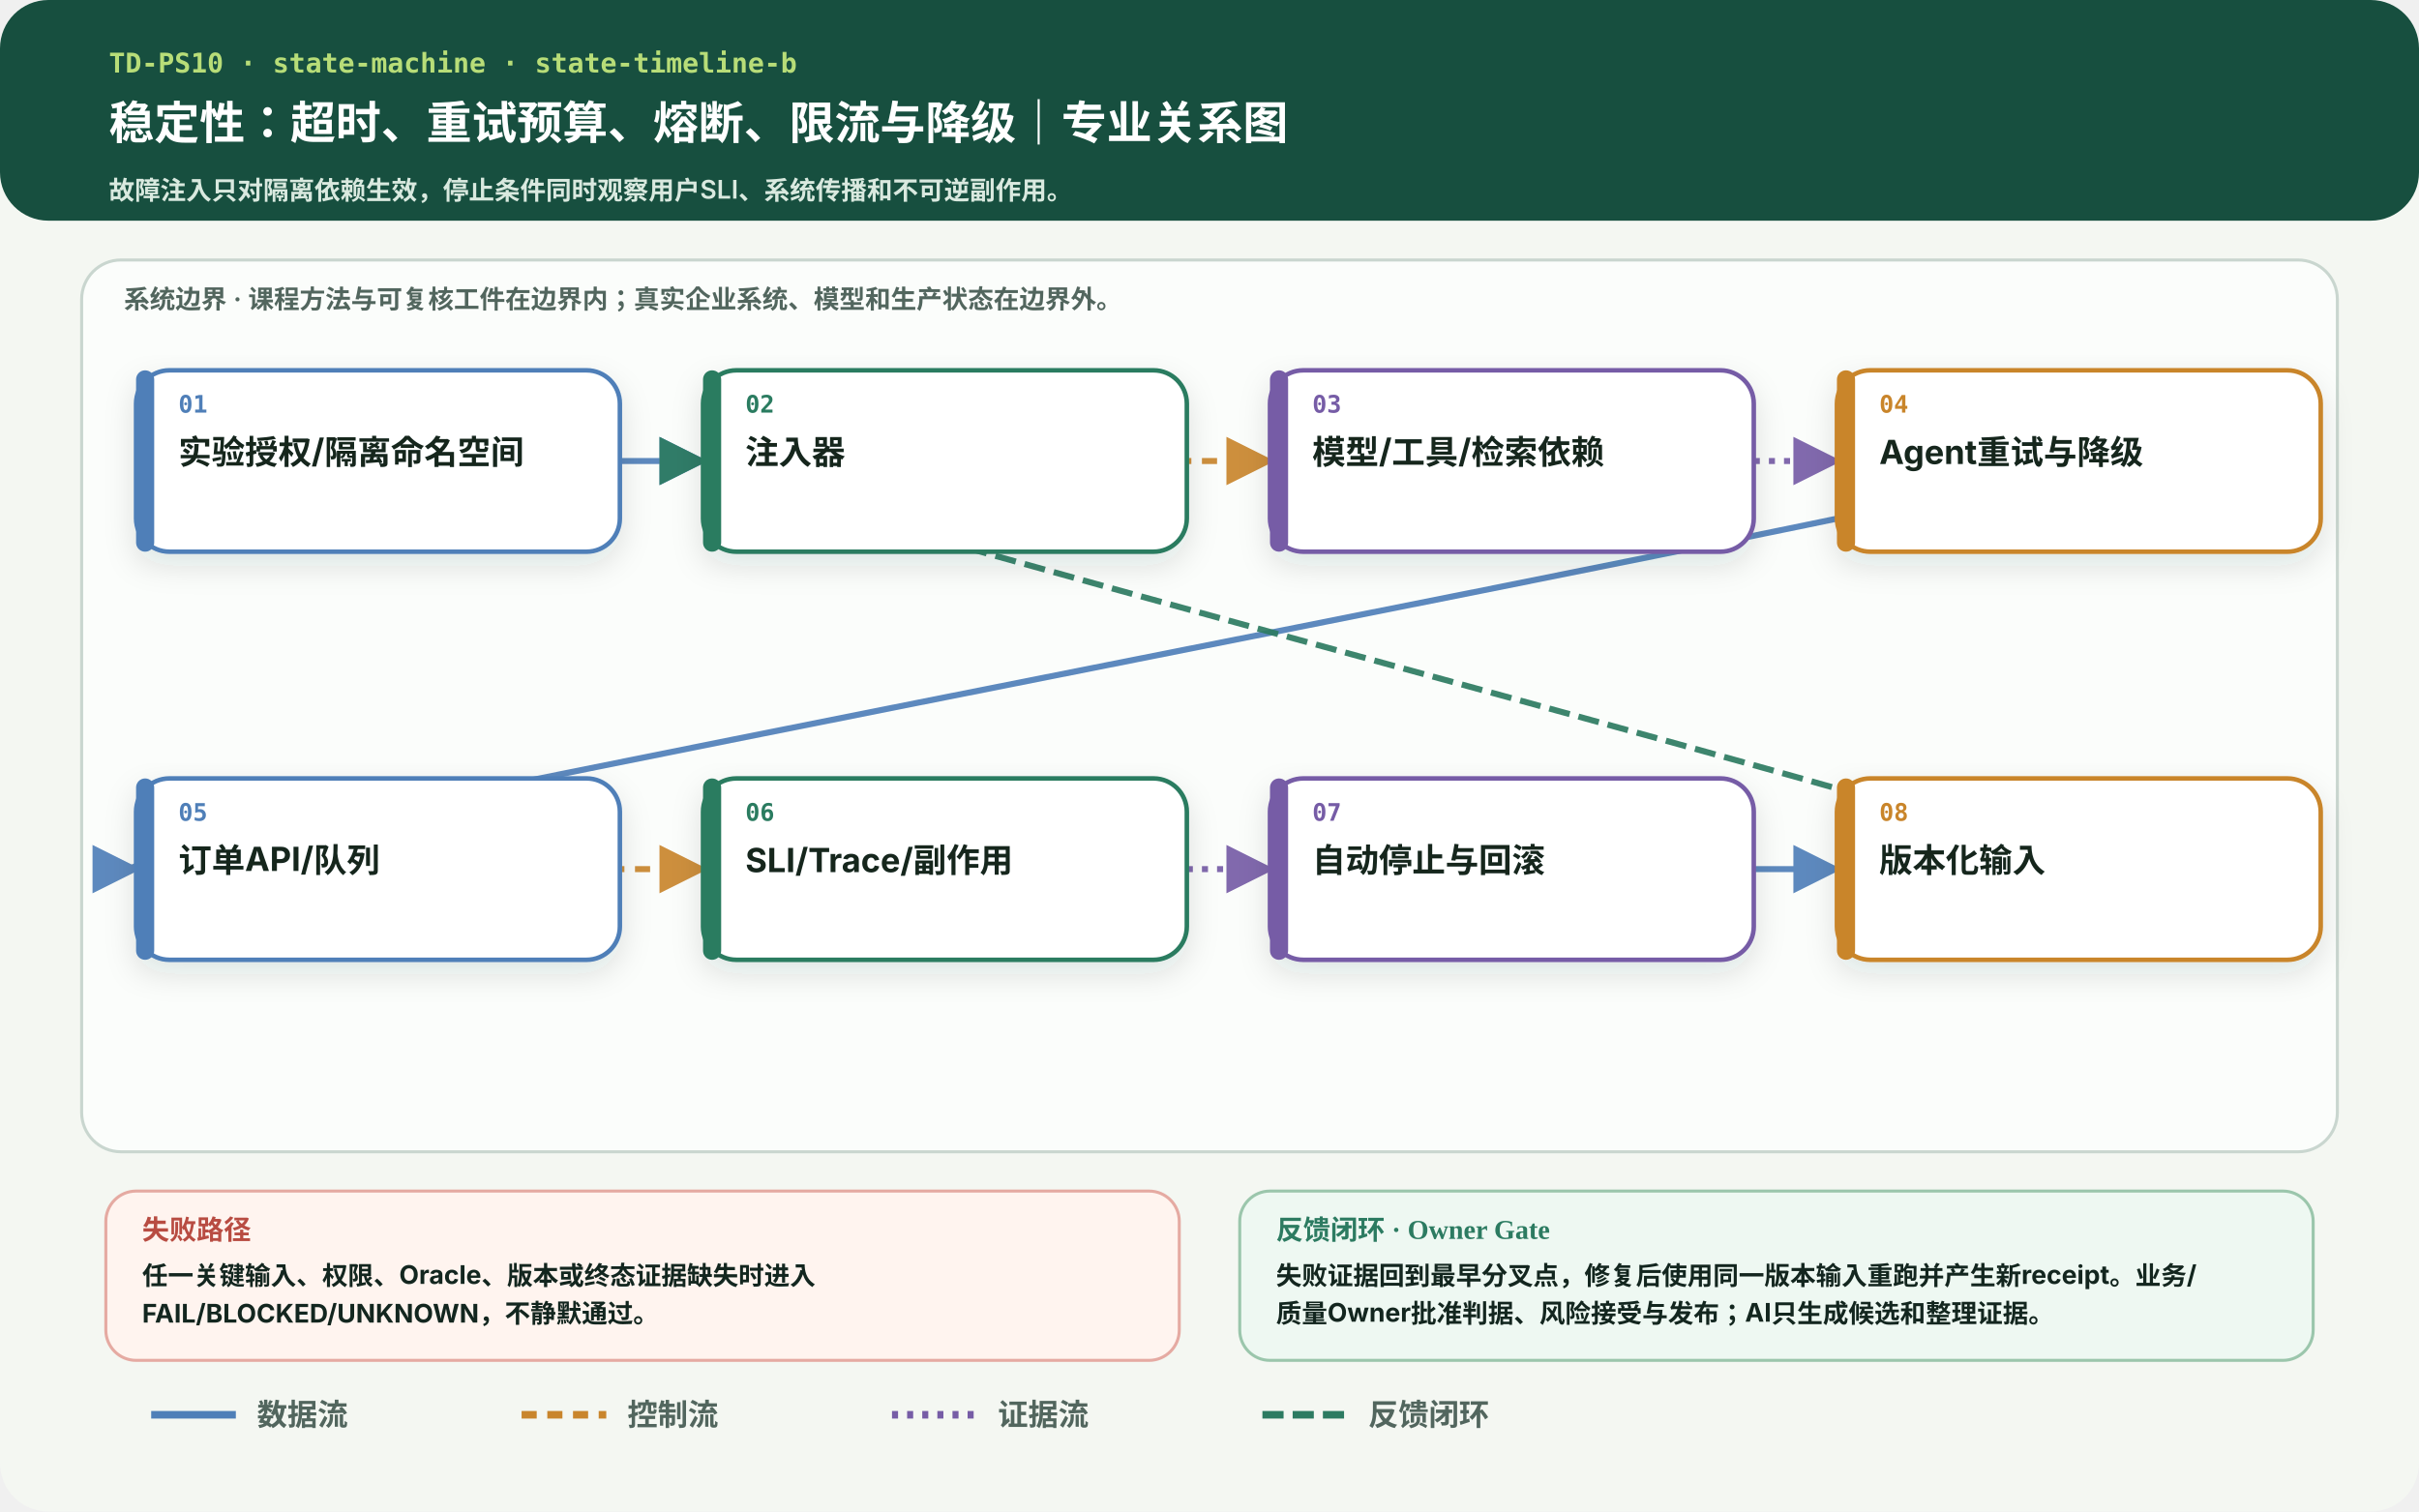
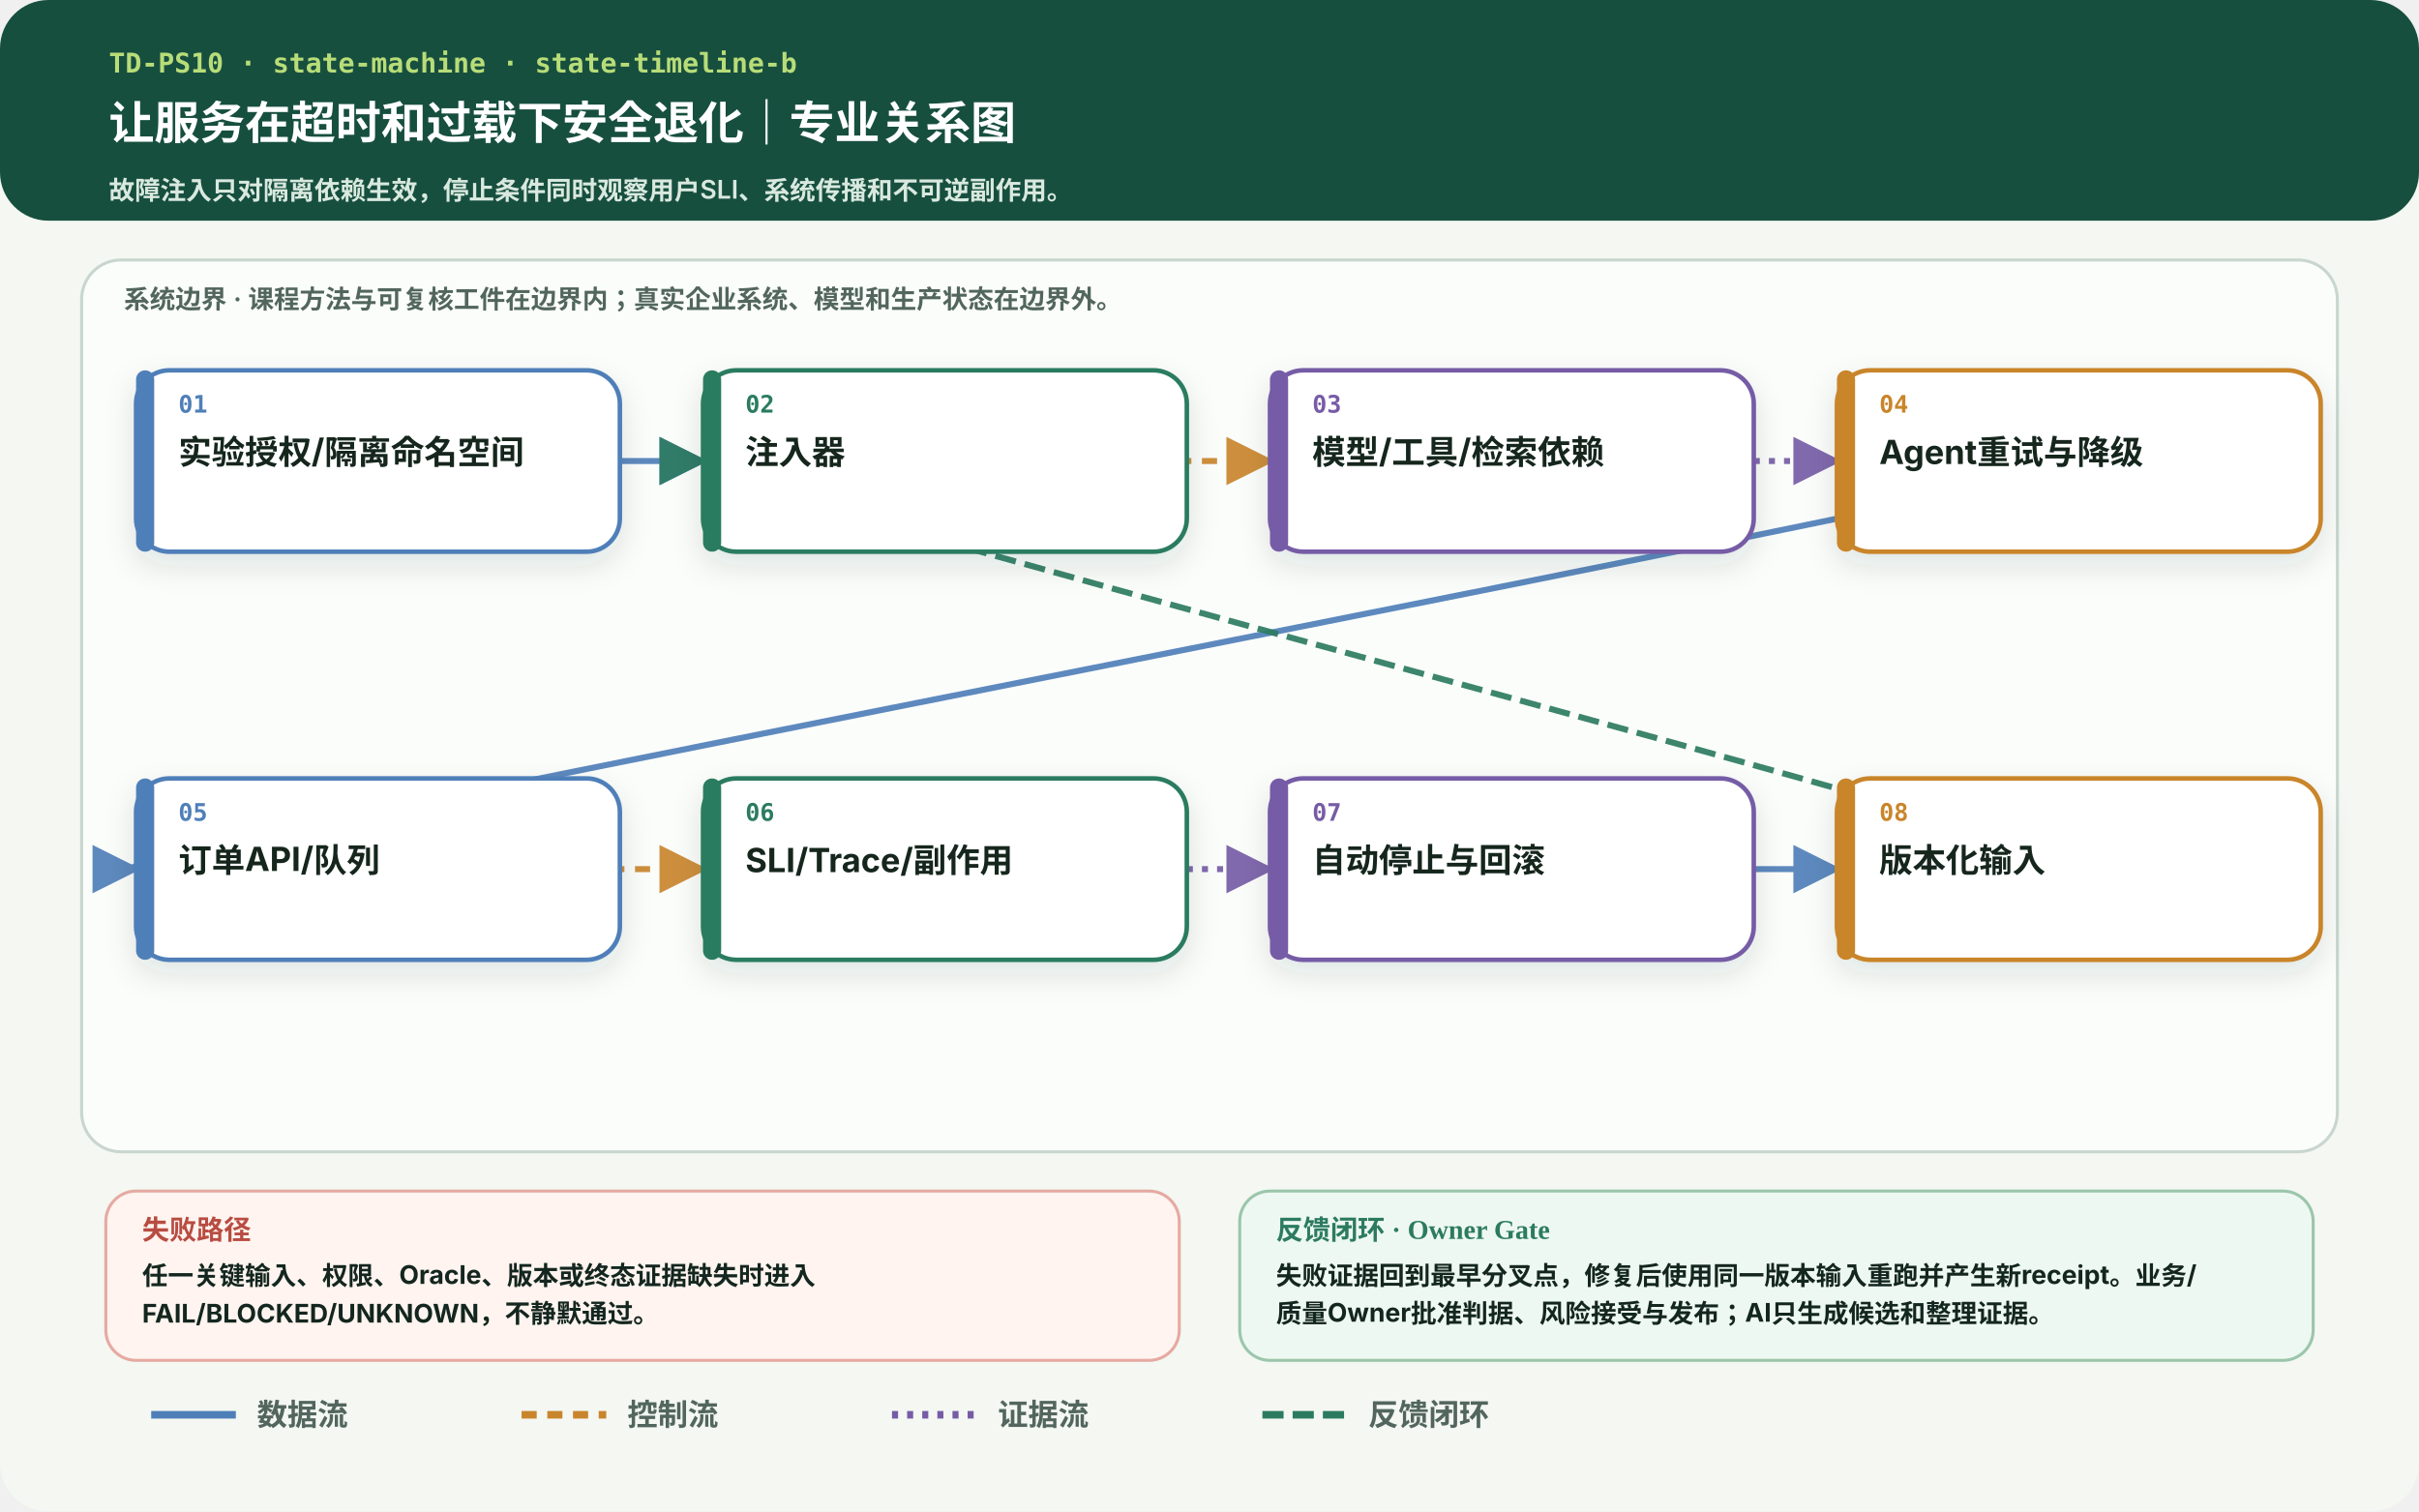
<svg xmlns="http://www.w3.org/2000/svg" role="img" aria-labelledby="title desc" viewBox="0 0 1600 1000" width="1600" height="1000">
  <defs>
    <filter id="shadow" x="-15%" y="-15%" width="130%" height="140%">
      <feDropShadow dx="0" dy="8" stdDeviation="10" flood-color="#173f32" flood-opacity="0.12" />
    </filter>
    <marker id="arrow-data" viewBox="0 0 10 10" refX="9" refY="5" markerWidth="8" markerHeight="8" orient="auto-start-reverse">
      <path d="M 0 0 L 10 5 L 0 10 z" fill="#4f7fb8" />
    </marker>
    <marker id="arrow-control" viewBox="0 0 10 10" refX="9" refY="5" markerWidth="8" markerHeight="8" orient="auto-start-reverse">
      <path d="M 0 0 L 10 5 L 0 10 z" fill="#c9852c" />
    </marker>
    <marker id="arrow-evidence" viewBox="0 0 10 10" refX="9" refY="5" markerWidth="8" markerHeight="8" orient="auto-start-reverse">
      <path d="M 0 0 L 10 5 L 0 10 z" fill="#765ca6" />
    </marker>
    <marker id="arrow-feedback" viewBox="0 0 10 10" refX="9" refY="5" markerWidth="8" markerHeight="8" orient="auto-start-reverse">
      <path d="M 0 0 L 10 5 L 0 10 z" fill="#2c7b61" />
    </marker>
  </defs>
  <rect width="1600" height="1000" rx="32" fill="#f4f7f2" />
  <rect x="0" y="0" width="1600" height="146" rx="32" fill="#174f3f" />
  <text x="72" y="48" font-family="ui-monospace,SFMono-Regular,Menlo,monospace" font-size="18" font-weight="800" fill="#b8dd78">TD-PS10 · state-machine · state-timeline-b</text>
-   <text x="72" y="92" text-anchor="start" font-family="-apple-system,BlinkMacSystemFont,'Segoe UI','PingFang SC',sans-serif" font-size="30" font-weight="800" fill="#ffffff">稳定性：超时、重试预算、熔断、限流与降级｜专业关系图</text>
+   <text x="72" y="92" text-anchor="start" font-family="-apple-system,BlinkMacSystemFont,'Segoe UI','PingFang SC',sans-serif" font-size="30" font-weight="800" fill="#ffffff">让服务在超时和过载下安全退化｜专业关系图</text>
  <text x="72" y="132" text-anchor="start" font-family="-apple-system,BlinkMacSystemFont,'Segoe UI','PingFang SC',sans-serif" font-size="17" font-weight="600" fill="#d9e9df">故障注入只对隔离依赖生效，停止条件同时观察用户SLI、系统传播和不可逆副作用。</text>
  <rect x="54" y="172" width="1492" height="590" rx="26" fill="#fbfdfb" stroke="#c9d6cf" stroke-width="2" />
  <text x="82" y="204" font-size="17" font-weight="800" fill="#52665e">系统边界 · 课程方法与可复核工件在边界内；真实企业系统、模型和生产状态在边界外。</text>
  <path d="M 250 305 C 325 305, 390 305, 465 305" fill="none" stroke="#4f7fb8" stroke-width="4" stroke-dasharray="" marker-end="url(#arrow-data)" opacity="0.92" />
  <path d="M 625 305 C 700 305, 765 305, 840 305" fill="none" stroke="#c9852c" stroke-width="4" stroke-dasharray="10 7" marker-end="url(#arrow-control)" opacity="0.92" />
  <path d="M 1000 305 C 1075 305, 1140 305, 1215 305" fill="none" stroke="#765ca6" stroke-width="4" stroke-dasharray="4 6" marker-end="url(#arrow-evidence)" opacity="0.92" />
  <path d="M 1375 305 C 1450 305, 15 575, 90 575" fill="none" stroke="#4f7fb8" stroke-width="4" stroke-dasharray="" marker-end="url(#arrow-data)" opacity="0.92" />
  <path d="M 250 575 C 325 575, 390 575, 465 575" fill="none" stroke="#c9852c" stroke-width="4" stroke-dasharray="10 7" marker-end="url(#arrow-control)" opacity="0.92" />
  <path d="M 625 575 C 700 575, 765 575, 840 575" fill="none" stroke="#765ca6" stroke-width="4" stroke-dasharray="4 6" marker-end="url(#arrow-evidence)" opacity="0.92" />
  <path d="M 1000 575 C 1075 575, 1140 575, 1215 575" fill="none" stroke="#4f7fb8" stroke-width="4" stroke-dasharray="" marker-end="url(#arrow-data)" opacity="0.92" />
  <path d="M 1375 575 C 1450 575, 390 305, 465 305" fill="none" stroke="#2c7b61" stroke-width="4" stroke-dasharray="14 6" marker-end="url(#arrow-feedback)" opacity="0.92" />
  <g filter="url(#shadow)">
    <rect x="90" y="245" width="320" height="120" rx="22" fill="#ffffff" stroke="#4f7fb8" stroke-width="3" />
    <rect x="90" y="245" width="12" height="120" rx="6" fill="#4f7fb8" />
    <text x="118" y="273" font-family="ui-monospace,SFMono-Regular,Menlo,monospace" font-size="16" font-weight="800" fill="#4f7fb8">01</text>
    <text x="118" y="307" text-anchor="start" font-family="-apple-system,BlinkMacSystemFont,'Segoe UI','PingFang SC',sans-serif" font-size="22" font-weight="700" fill="#13261f">实验授权/隔离命名空间</text>
  </g>
  <g filter="url(#shadow)">
    <rect x="465" y="245" width="320" height="120" rx="22" fill="#ffffff" stroke="#2c7b61" stroke-width="3" />
    <rect x="465" y="245" width="12" height="120" rx="6" fill="#2c7b61" />
    <text x="493" y="273" font-family="ui-monospace,SFMono-Regular,Menlo,monospace" font-size="16" font-weight="800" fill="#2c7b61">02</text>
    <text x="493" y="307" text-anchor="start" font-family="-apple-system,BlinkMacSystemFont,'Segoe UI','PingFang SC',sans-serif" font-size="22" font-weight="700" fill="#13261f">注入器</text>
  </g>
  <g filter="url(#shadow)">
    <rect x="840" y="245" width="320" height="120" rx="22" fill="#ffffff" stroke="#765ca6" stroke-width="3" />
    <rect x="840" y="245" width="12" height="120" rx="6" fill="#765ca6" />
    <text x="868" y="273" font-family="ui-monospace,SFMono-Regular,Menlo,monospace" font-size="16" font-weight="800" fill="#765ca6">03</text>
    <text x="868" y="307" text-anchor="start" font-family="-apple-system,BlinkMacSystemFont,'Segoe UI','PingFang SC',sans-serif" font-size="22" font-weight="700" fill="#13261f">模型/工具/检索依赖</text>
  </g>
  <g filter="url(#shadow)">
    <rect x="1215" y="245" width="320" height="120" rx="22" fill="#ffffff" stroke="#c9852c" stroke-width="3" />
    <rect x="1215" y="245" width="12" height="120" rx="6" fill="#c9852c" />
    <text x="1243" y="273" font-family="ui-monospace,SFMono-Regular,Menlo,monospace" font-size="16" font-weight="800" fill="#c9852c">04</text>
    <text x="1243" y="307" text-anchor="start" font-family="-apple-system,BlinkMacSystemFont,'Segoe UI','PingFang SC',sans-serif" font-size="22" font-weight="700" fill="#13261f">Agent重试与降级</text>
  </g>
  <g filter="url(#shadow)">
    <rect x="90" y="515" width="320" height="120" rx="22" fill="#ffffff" stroke="#4f7fb8" stroke-width="3" />
    <rect x="90" y="515" width="12" height="120" rx="6" fill="#4f7fb8" />
    <text x="118" y="543" font-family="ui-monospace,SFMono-Regular,Menlo,monospace" font-size="16" font-weight="800" fill="#4f7fb8">05</text>
    <text x="118" y="577" text-anchor="start" font-family="-apple-system,BlinkMacSystemFont,'Segoe UI','PingFang SC',sans-serif" font-size="22" font-weight="700" fill="#13261f">订单API/队列</text>
  </g>
  <g filter="url(#shadow)">
    <rect x="465" y="515" width="320" height="120" rx="22" fill="#ffffff" stroke="#2c7b61" stroke-width="3" />
    <rect x="465" y="515" width="12" height="120" rx="6" fill="#2c7b61" />
    <text x="493" y="543" font-family="ui-monospace,SFMono-Regular,Menlo,monospace" font-size="16" font-weight="800" fill="#2c7b61">06</text>
    <text x="493" y="577" text-anchor="start" font-family="-apple-system,BlinkMacSystemFont,'Segoe UI','PingFang SC',sans-serif" font-size="22" font-weight="700" fill="#13261f">SLI/Trace/副作用</text>
  </g>
  <g filter="url(#shadow)">
    <rect x="840" y="515" width="320" height="120" rx="22" fill="#ffffff" stroke="#765ca6" stroke-width="3" />
    <rect x="840" y="515" width="12" height="120" rx="6" fill="#765ca6" />
    <text x="868" y="543" font-family="ui-monospace,SFMono-Regular,Menlo,monospace" font-size="16" font-weight="800" fill="#765ca6">07</text>
    <text x="868" y="577" text-anchor="start" font-family="-apple-system,BlinkMacSystemFont,'Segoe UI','PingFang SC',sans-serif" font-size="22" font-weight="700" fill="#13261f">自动停止与回滚</text>
  </g>
  <g filter="url(#shadow)">
    <rect x="1215" y="515" width="320" height="120" rx="22" fill="#ffffff" stroke="#c9852c" stroke-width="3" />
    <rect x="1215" y="515" width="12" height="120" rx="6" fill="#c9852c" />
    <text x="1243" y="543" font-family="ui-monospace,SFMono-Regular,Menlo,monospace" font-size="16" font-weight="800" fill="#c9852c">08</text>
    <text x="1243" y="577" text-anchor="start" font-family="-apple-system,BlinkMacSystemFont,'Segoe UI','PingFang SC',sans-serif" font-size="22" font-weight="700" fill="#13261f">版本化输入</text>
  </g>
  <g transform="translate(70 788)">
    <rect width="710" height="112" rx="20" fill="#fff4ef" stroke="#e5aaa2" stroke-width="2" />
    <text x="24" y="32" font-size="18" font-weight="900" fill="#b84c42">失败路径</text>
    <text x="24" y="62" text-anchor="start" font-family="-apple-system,BlinkMacSystemFont,'Segoe UI','PingFang SC',sans-serif" font-size="17" font-weight="650" fill="#13261f">任一关键输入、权限、Oracle、版本或终态证据缺失时进入</text>
    <text x="24" y="87" text-anchor="start" font-family="-apple-system,BlinkMacSystemFont,'Segoe UI','PingFang SC',sans-serif" font-size="17" font-weight="650" fill="#13261f">FAIL/BLOCKED/UNKNOWN，不静默通过。</text>
  </g>
  <g transform="translate(820 788)">
    <rect width="710" height="112" rx="20" fill="#eef8f2" stroke="#9bc6ac" stroke-width="2" />
    <text x="24" y="32" font-size="18" font-weight="900" fill="#2c7b61">反馈闭环 · Owner Gate</text>
    <text x="24" y="62" text-anchor="start" font-family="-apple-system,BlinkMacSystemFont,'Segoe UI','PingFang SC',sans-serif" font-size="17" font-weight="650" fill="#13261f">失败证据回到最早分叉点，修复后使用同一版本输入重跑并产生新receipt。业务/</text>
    <text x="24" y="87" text-anchor="start" font-family="-apple-system,BlinkMacSystemFont,'Segoe UI','PingFang SC',sans-serif" font-size="17" font-weight="650" fill="#13261f">质量Owner批准判据、风险接受与发布；AI只生成候选和整理证据。</text>
  </g>
  <g transform="translate(100 936)">
    <line x1="0" y1="0" x2="56" y2="0" stroke="#4f7fb8" stroke-width="5" stroke-dasharray="" />
    <text x="70" y="7" font-size="20" font-weight="700" fill="#52665e">数据流</text>
  </g>
  <g transform="translate(345 936)">
    <line x1="0" y1="0" x2="56" y2="0" stroke="#c9852c" stroke-width="5" stroke-dasharray="10 7" />
    <text x="70" y="7" font-size="20" font-weight="700" fill="#52665e">控制流</text>
  </g>
  <g transform="translate(590 936)">
    <line x1="0" y1="0" x2="56" y2="0" stroke="#765ca6" stroke-width="5" stroke-dasharray="4 6" />
    <text x="70" y="7" font-size="20" font-weight="700" fill="#52665e">证据流</text>
  </g>
  <g transform="translate(835 936)">
    <line x1="0" y1="0" x2="56" y2="0" stroke="#2c7b61" stroke-width="5" stroke-dasharray="14 6" />
    <text x="70" y="7" font-size="20" font-weight="700" fill="#52665e">反馈闭环</text>
  </g>
</svg>
